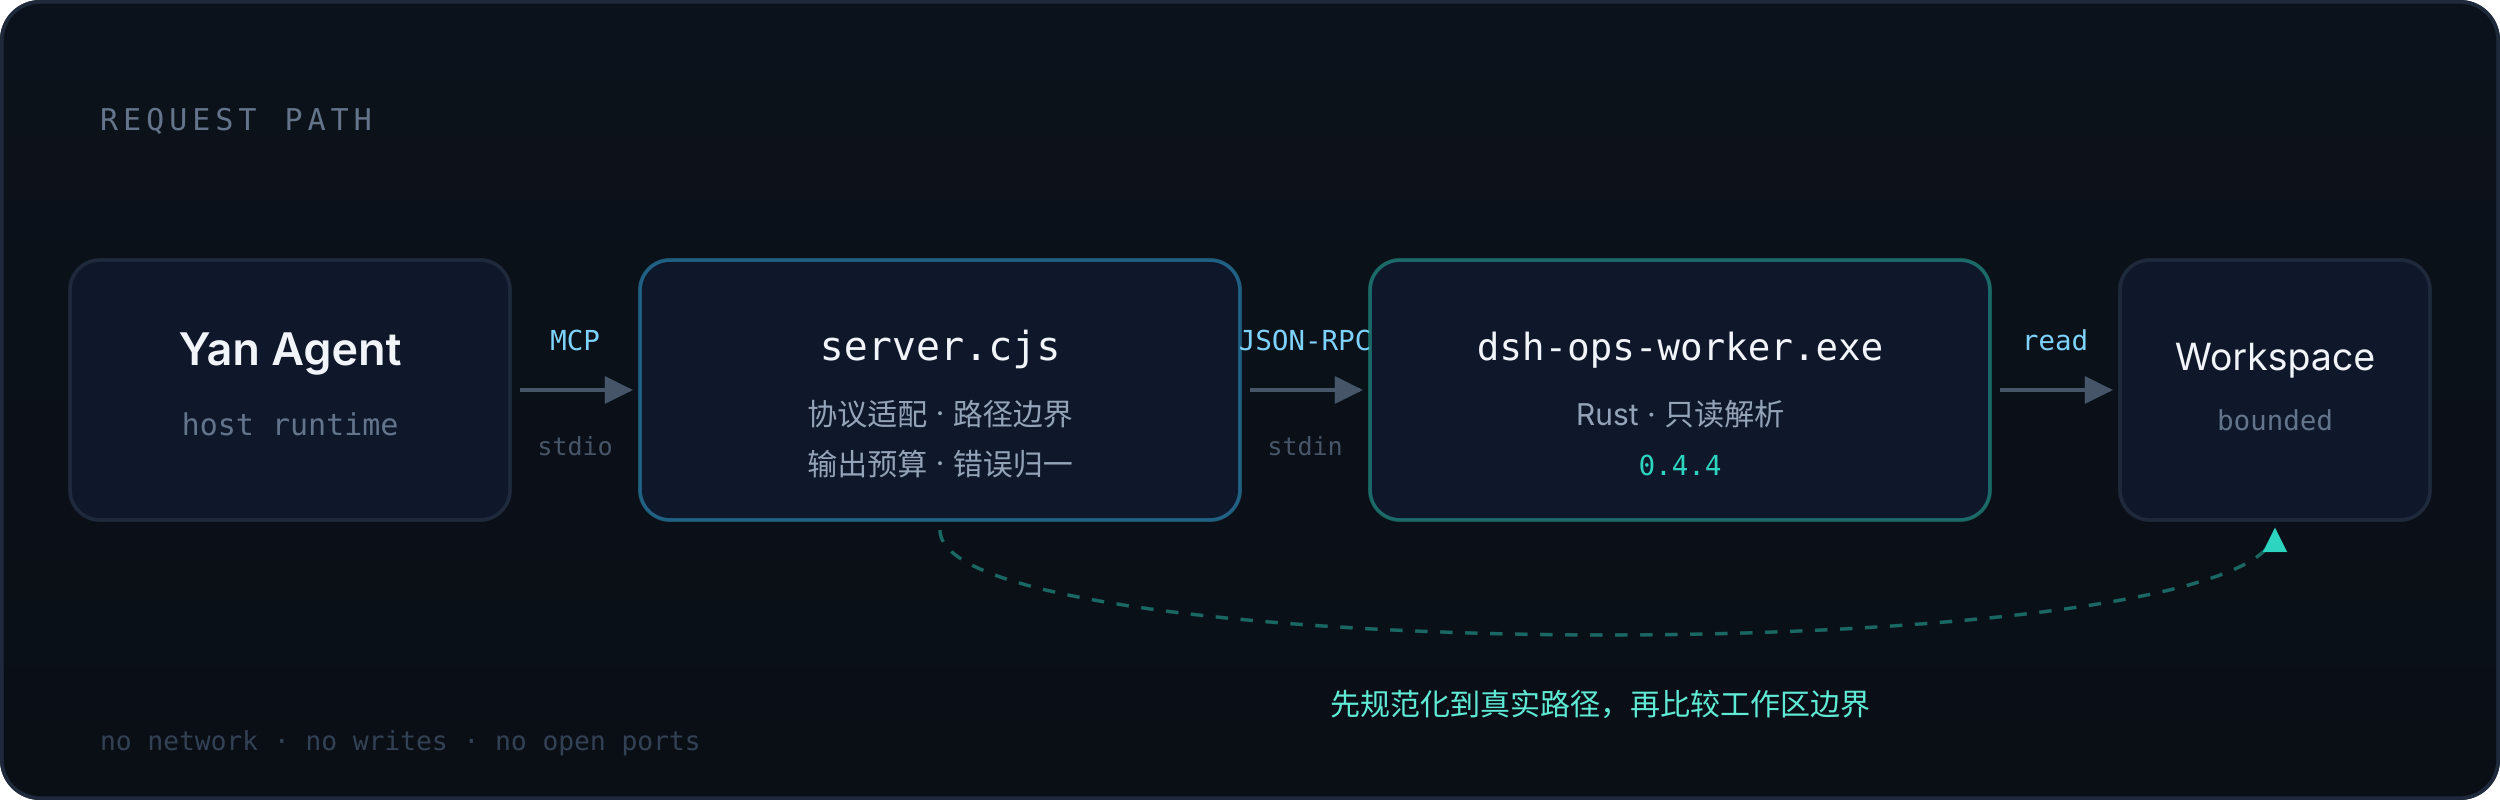
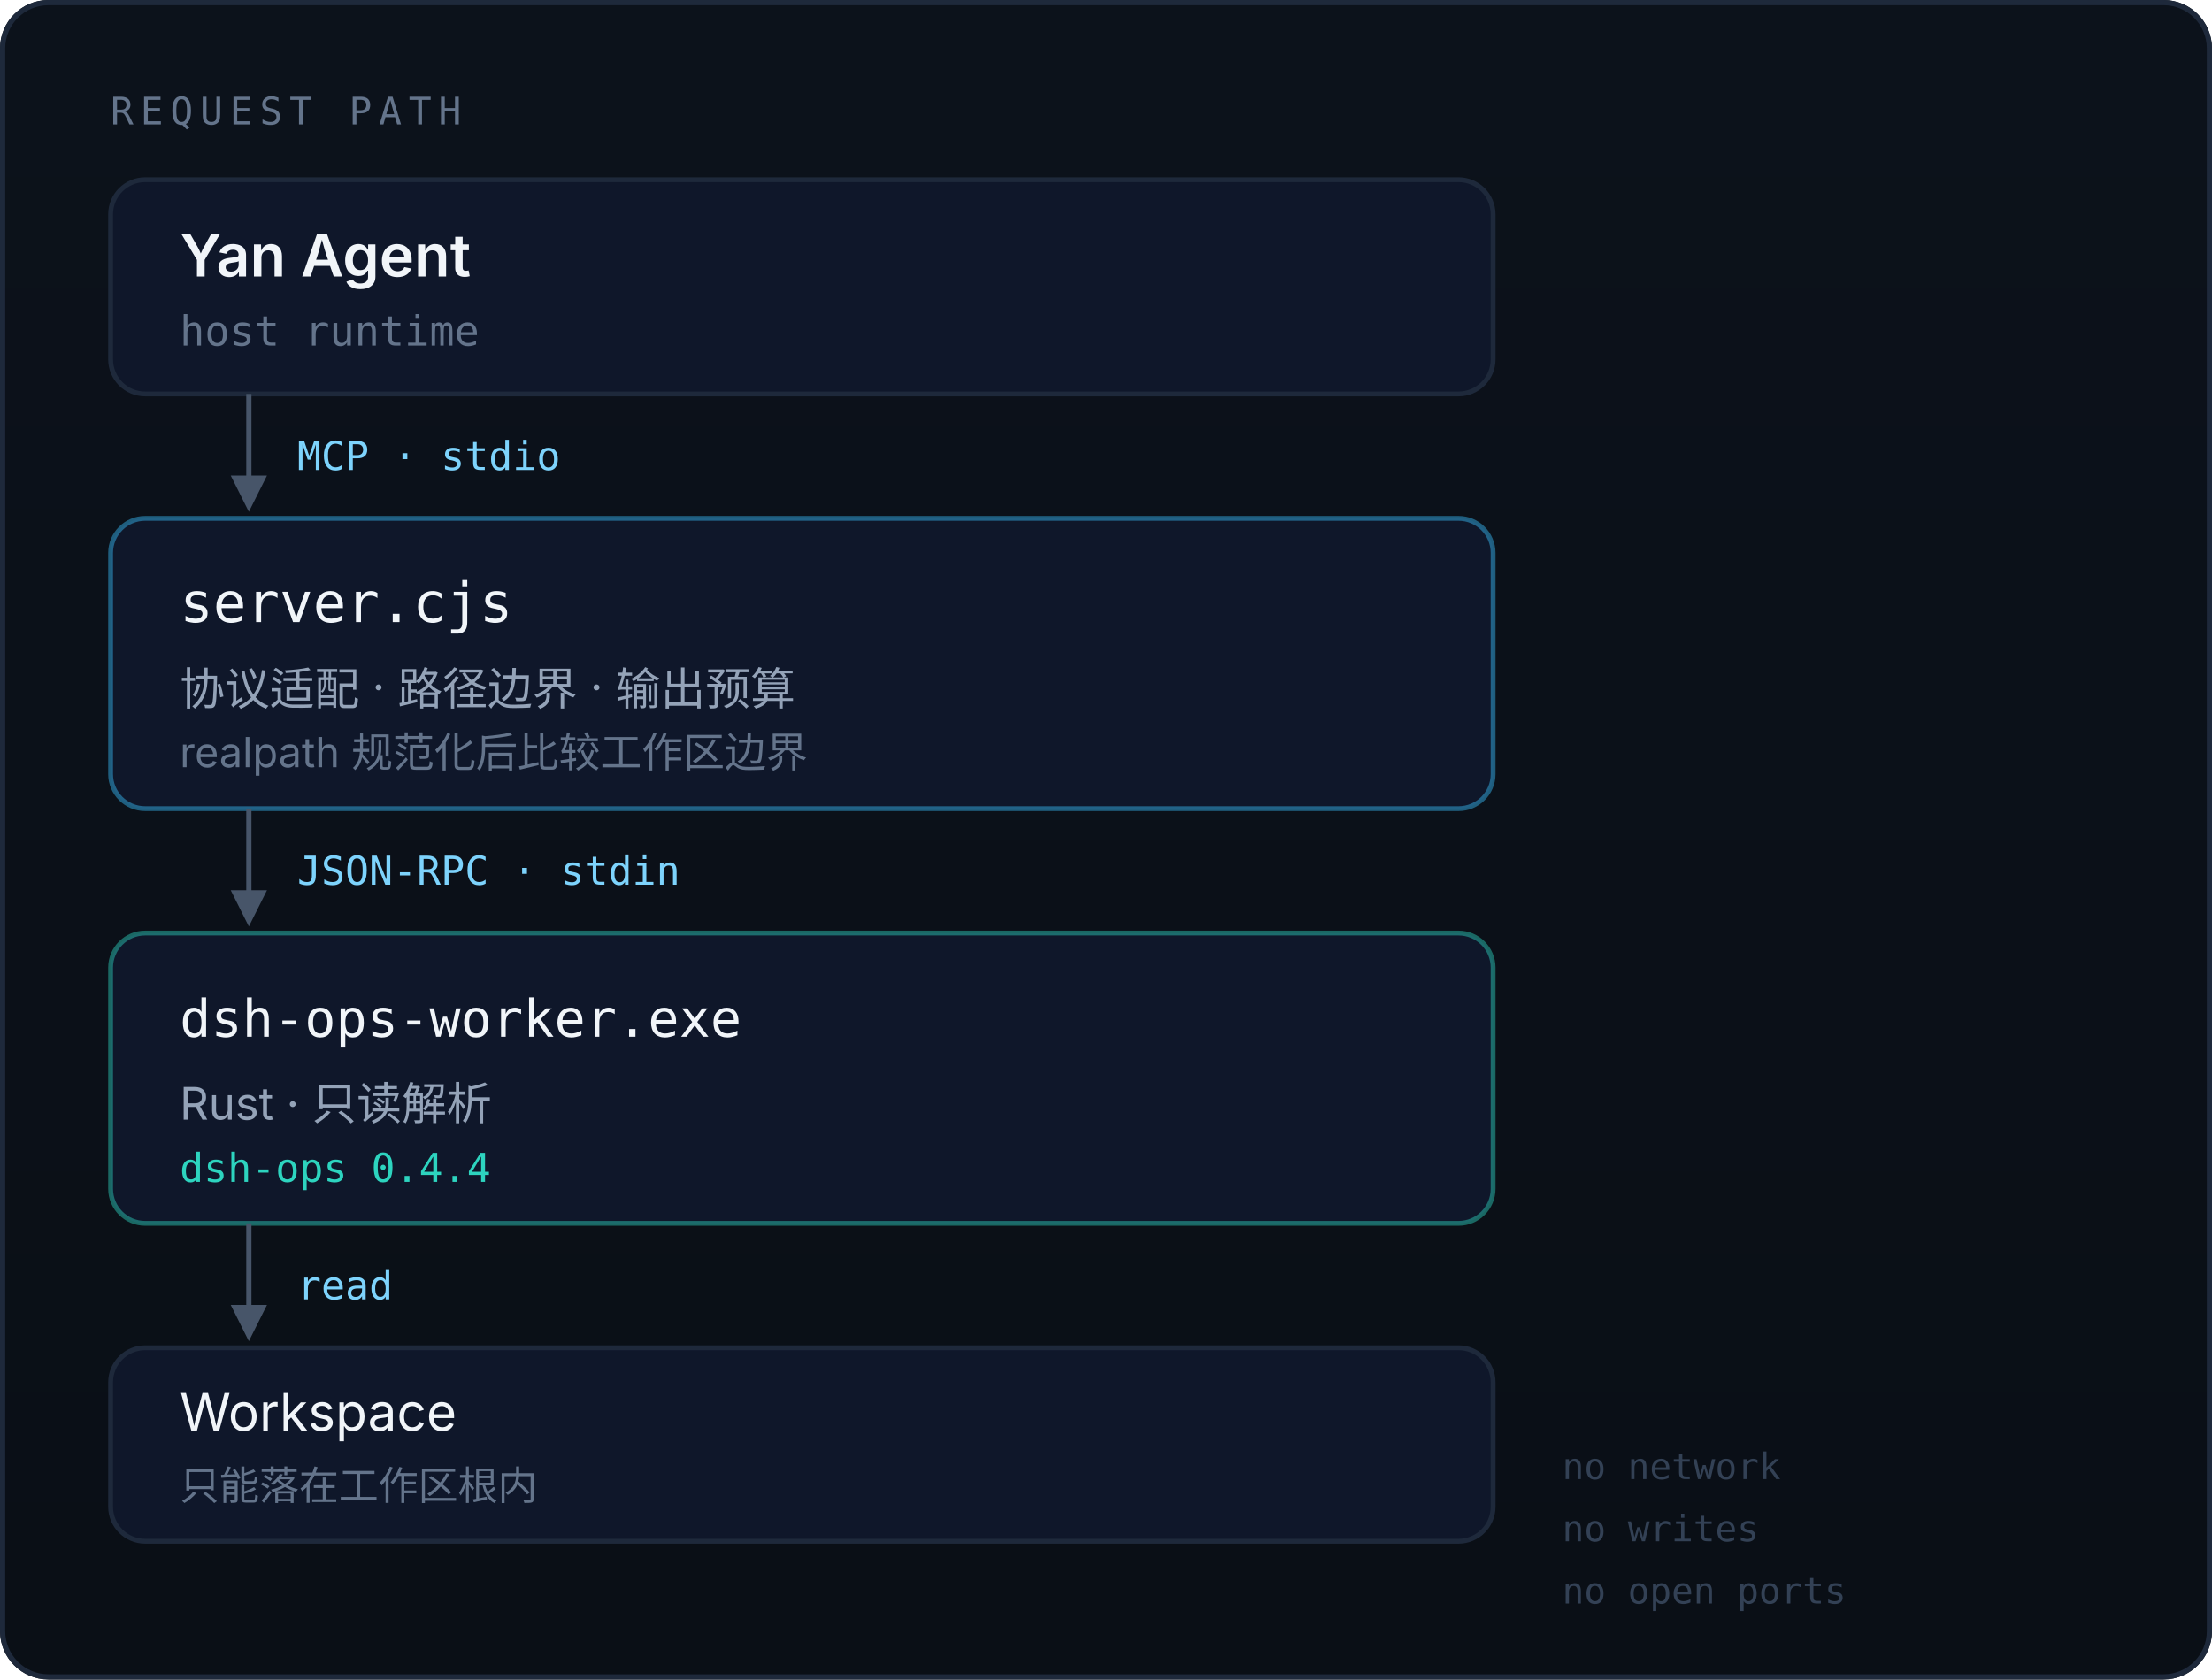
- <svg xmlns="http://www.w3.org/2000/svg" width="1000" height="320" viewBox="0 0 1000 320" role="img" aria-label="Architecture: Yan Agent calls server.cjs over MCP stdio; server.cjs calls the Rust worker over JSON-RPC; both resolve paths inside the workspace">
+ <svg xmlns="http://www.w3.org/2000/svg" width="640" height="486" viewBox="0 0 640 486" role="img" aria-label="Architecture: Yan Agent calls server.cjs over MCP stdio; server.cjs calls the Rust worker over JSON-RPC; the worker reads the bounded workspace">
  <defs>
-     <linearGradient id="abg" x1="0" y1="0" x2="0" y2="1">
+     <linearGradient id="abg2" x1="0" y1="0" x2="0" y2="1">
      <stop offset="0" stop-color="#0C121B" />
      <stop offset="1" stop-color="#0A0F16" />
    </linearGradient>
-     <marker id="arrow" viewBox="0 0 10 10" refX="9" refY="5" markerWidth="7" markerHeight="7" orient="auto-start-reverse">
+     <marker id="a2" viewBox="0 0 10 10" refX="8" refY="5" markerWidth="7" markerHeight="7" orient="auto">
      <path d="M0 0L10 5L0 10z" fill="#475569" />
    </marker>
-     <marker id="arrow-teal" viewBox="0 0 10 10" refX="9" refY="5" markerWidth="7" markerHeight="7" orient="auto-start-reverse">
-       <path d="M0 0L10 5L0 10z" fill="#2DD4BF" />
-     </marker>
  </defs>
-   <rect width="1000" height="320" rx="16" fill="url(#abg)" />
-   <rect x="0.75" y="0.75" width="998.5" height="318.5" rx="15.25" fill="none" stroke="#1E293B" stroke-width="1.5" />
-   <text x="40" y="52" fill="#64748B" font-family="'Cascadia Code',Consolas,monospace" font-size="12" letter-spacing="2">REQUEST PATH</text>
-   <g>
-     <rect x="28" y="104" width="176" height="104" rx="12" fill="#0F172A" stroke="#1E293B" stroke-width="1.5" />
-     <text x="116" y="146" text-anchor="middle" fill="#F1F5F9" font-family="'Segoe UI',Inter,system-ui,sans-serif" font-size="18" font-weight="600">Yan Agent</text>
-     <text x="116" y="174" text-anchor="middle" fill="#64748B" font-family="'Cascadia Code',Consolas,monospace" font-size="12">host runtime</text>
-   </g>
-   <line x1="208" y1="156" x2="252" y2="156" stroke="#475569" stroke-width="1.6" marker-end="url(#arrow)" />
-   <text x="230" y="140" text-anchor="middle" fill="#7DD3FC" font-family="'Cascadia Code',Consolas,monospace" font-size="11">MCP</text>
-   <text x="230" y="182" text-anchor="middle" fill="#475569" font-family="'Cascadia Code',Consolas,monospace" font-size="10">stdio</text>
-   <g>
-     <rect x="256" y="104" width="240" height="104" rx="12" fill="#0F172A" stroke="#38BDF8" stroke-opacity="0.45" stroke-width="1.5" />
-     <text x="376" y="144" text-anchor="middle" fill="#F1F5F9" font-family="'Cascadia Code',Consolas,monospace" font-size="16">server.cjs</text>
-     <text x="376" y="170" text-anchor="middle" fill="#94A3B8" font-family="'Segoe UI',Inter,system-ui,sans-serif" font-size="12">协议适配 · 路径边界</text>
-     <text x="376" y="190" text-anchor="middle" fill="#94A3B8" font-family="'Segoe UI',Inter,system-ui,sans-serif" font-size="12">输出预算 · 错误归一</text>
-   </g>
-   <line x1="500" y1="156" x2="544" y2="156" stroke="#475569" stroke-width="1.6" marker-end="url(#arrow)" />
-   <text x="522" y="140" text-anchor="middle" fill="#7DD3FC" font-family="'Cascadia Code',Consolas,monospace" font-size="11">JSON-RPC</text>
-   <text x="522" y="182" text-anchor="middle" fill="#475569" font-family="'Cascadia Code',Consolas,monospace" font-size="10">stdin</text>
-   <g>
-     <rect x="548" y="104" width="248" height="104" rx="12" fill="#0F172A" stroke="#2DD4BF" stroke-opacity="0.45" stroke-width="1.5" />
-     <text x="672" y="144" text-anchor="middle" fill="#F1F5F9" font-family="'Cascadia Code',Consolas,monospace" font-size="15">dsh-ops-worker.exe</text>
-     <text x="672" y="170" text-anchor="middle" fill="#94A3B8" font-family="'Segoe UI',Inter,system-ui,sans-serif" font-size="12">Rust · 只读解析</text>
-     <text x="672" y="190" text-anchor="middle" fill="#2DD4BF" font-family="'Cascadia Code',Consolas,monospace" font-size="11">0.4.4</text>
-   </g>
-   <line x1="800" y1="156" x2="844" y2="156" stroke="#475569" stroke-width="1.6" marker-end="url(#arrow)" />
-   <text x="822" y="140" text-anchor="middle" fill="#7DD3FC" font-family="'Cascadia Code',Consolas,monospace" font-size="11">read</text>
-   <g>
-     <rect x="848" y="104" width="124" height="104" rx="12" fill="#0F172A" stroke="#1E293B" stroke-width="1.5" />
-     <text x="910" y="148" text-anchor="middle" fill="#F1F5F9" font-family="'Segoe UI',Inter,system-ui,sans-serif" font-size="15">Workspace</text>
-     <text x="910" y="172" text-anchor="middle" fill="#64748B" font-family="'Cascadia Code',Consolas,monospace" font-size="11">bounded</text>
-   </g>
-   <path d="M376 212 C376 268, 910 268, 910 212" fill="none" stroke="#2DD4BF" stroke-opacity="0.45" stroke-width="1.4" stroke-dasharray="5 5" marker-end="url(#arrow-teal)" />
-   <text x="640" y="286" text-anchor="middle" fill="#5EEAD4" font-family="'Segoe UI',Inter,system-ui,sans-serif" font-size="12">先规范化到真实路径，再比较工作区边界</text>
-   <text x="40" y="300" fill="#334155" font-family="'Cascadia Code',Consolas,monospace" font-size="10.5">no network · no writes · no open ports</text>
+   <rect width="640" height="486" rx="14" fill="url(#abg2)" />
+   <rect x="0.75" y="0.75" width="638.5" height="484.5" rx="13.25" fill="none" stroke="#1E293B" stroke-width="1.5" />
+   <text x="32" y="36" fill="#64748B" font-family="'Cascadia Code',Consolas,monospace" font-size="11" letter-spacing="2">REQUEST PATH</text>
+   <rect x="32" y="52" width="400" height="62" rx="10" fill="#0F172A" stroke="#1E293B" stroke-width="1.4" />
+   <text x="52" y="80" fill="#F1F5F9" font-family="'Segoe UI',Inter,system-ui,sans-serif" font-size="17" font-weight="600">Yan Agent</text>
+   <text x="52" y="100" fill="#64748B" font-family="'Cascadia Code',Consolas,monospace" font-size="12">host runtime</text>
+   <line x1="72" y1="114" x2="72" y2="146" stroke="#475569" stroke-width="1.5" marker-end="url(#a2)" />
+   <text x="86" y="136" fill="#7DD3FC" font-family="'Cascadia Code',Consolas,monospace" font-size="11.5">MCP · stdio</text>
+   <rect x="32" y="150" width="400" height="84" rx="10" fill="#0F172A" stroke="#38BDF8" stroke-opacity="0.45" stroke-width="1.4" />
+   <text x="52" y="180" fill="#F1F5F9" font-family="'Cascadia Code',Consolas,monospace" font-size="16">server.cjs</text>
+   <text x="52" y="204" fill="#94A3B8" font-family="'Segoe UI',Inter,system-ui,sans-serif" font-size="13">协议适配 · 路径边界 · 输出预算</text>
+   <text x="52" y="222" fill="#64748B" font-family="'Segoe UI',Inter,system-ui,sans-serif" font-size="12">realpath 规范化后比较工作区边界</text>
+   <line x1="72" y1="234" x2="72" y2="266" stroke="#475569" stroke-width="1.5" marker-end="url(#a2)" />
+   <text x="86" y="256" fill="#7DD3FC" font-family="'Cascadia Code',Consolas,monospace" font-size="11.5">JSON-RPC · stdin</text>
+   <rect x="32" y="270" width="400" height="84" rx="10" fill="#0F172A" stroke="#2DD4BF" stroke-opacity="0.45" stroke-width="1.4" />
+   <text x="52" y="300" fill="#F1F5F9" font-family="'Cascadia Code',Consolas,monospace" font-size="15">dsh-ops-worker.exe</text>
+   <text x="52" y="324" fill="#94A3B8" font-family="'Segoe UI',Inter,system-ui,sans-serif" font-size="13">Rust · 只读解析</text>
+   <text x="52" y="342" fill="#2DD4BF" font-family="'Cascadia Code',Consolas,monospace" font-size="11.5">dsh-ops 0.4.4</text>
+   <line x1="72" y1="354" x2="72" y2="386" stroke="#475569" stroke-width="1.5" marker-end="url(#a2)" />
+   <text x="86" y="376" fill="#7DD3FC" font-family="'Cascadia Code',Consolas,monospace" font-size="11.5">read</text>
+   <rect x="32" y="390" width="400" height="56" rx="10" fill="#0F172A" stroke="#1E293B" stroke-width="1.4" />
+   <text x="52" y="414" fill="#F1F5F9" font-family="'Segoe UI',Inter,system-ui,sans-serif" font-size="15">Workspace</text>
+   <text x="52" y="434" fill="#64748B" font-family="'Cascadia Code',Consolas,monospace" font-size="11.5">只能落在工作区根内</text>
+   <text x="452" y="428" fill="#334155" font-family="'Cascadia Code',Consolas,monospace" font-size="10.5">no network</text>
+   <text x="452" y="446" fill="#334155" font-family="'Cascadia Code',Consolas,monospace" font-size="10.5">no writes</text>
+   <text x="452" y="464" fill="#334155" font-family="'Cascadia Code',Consolas,monospace" font-size="10.5">no open ports</text>
</svg>
